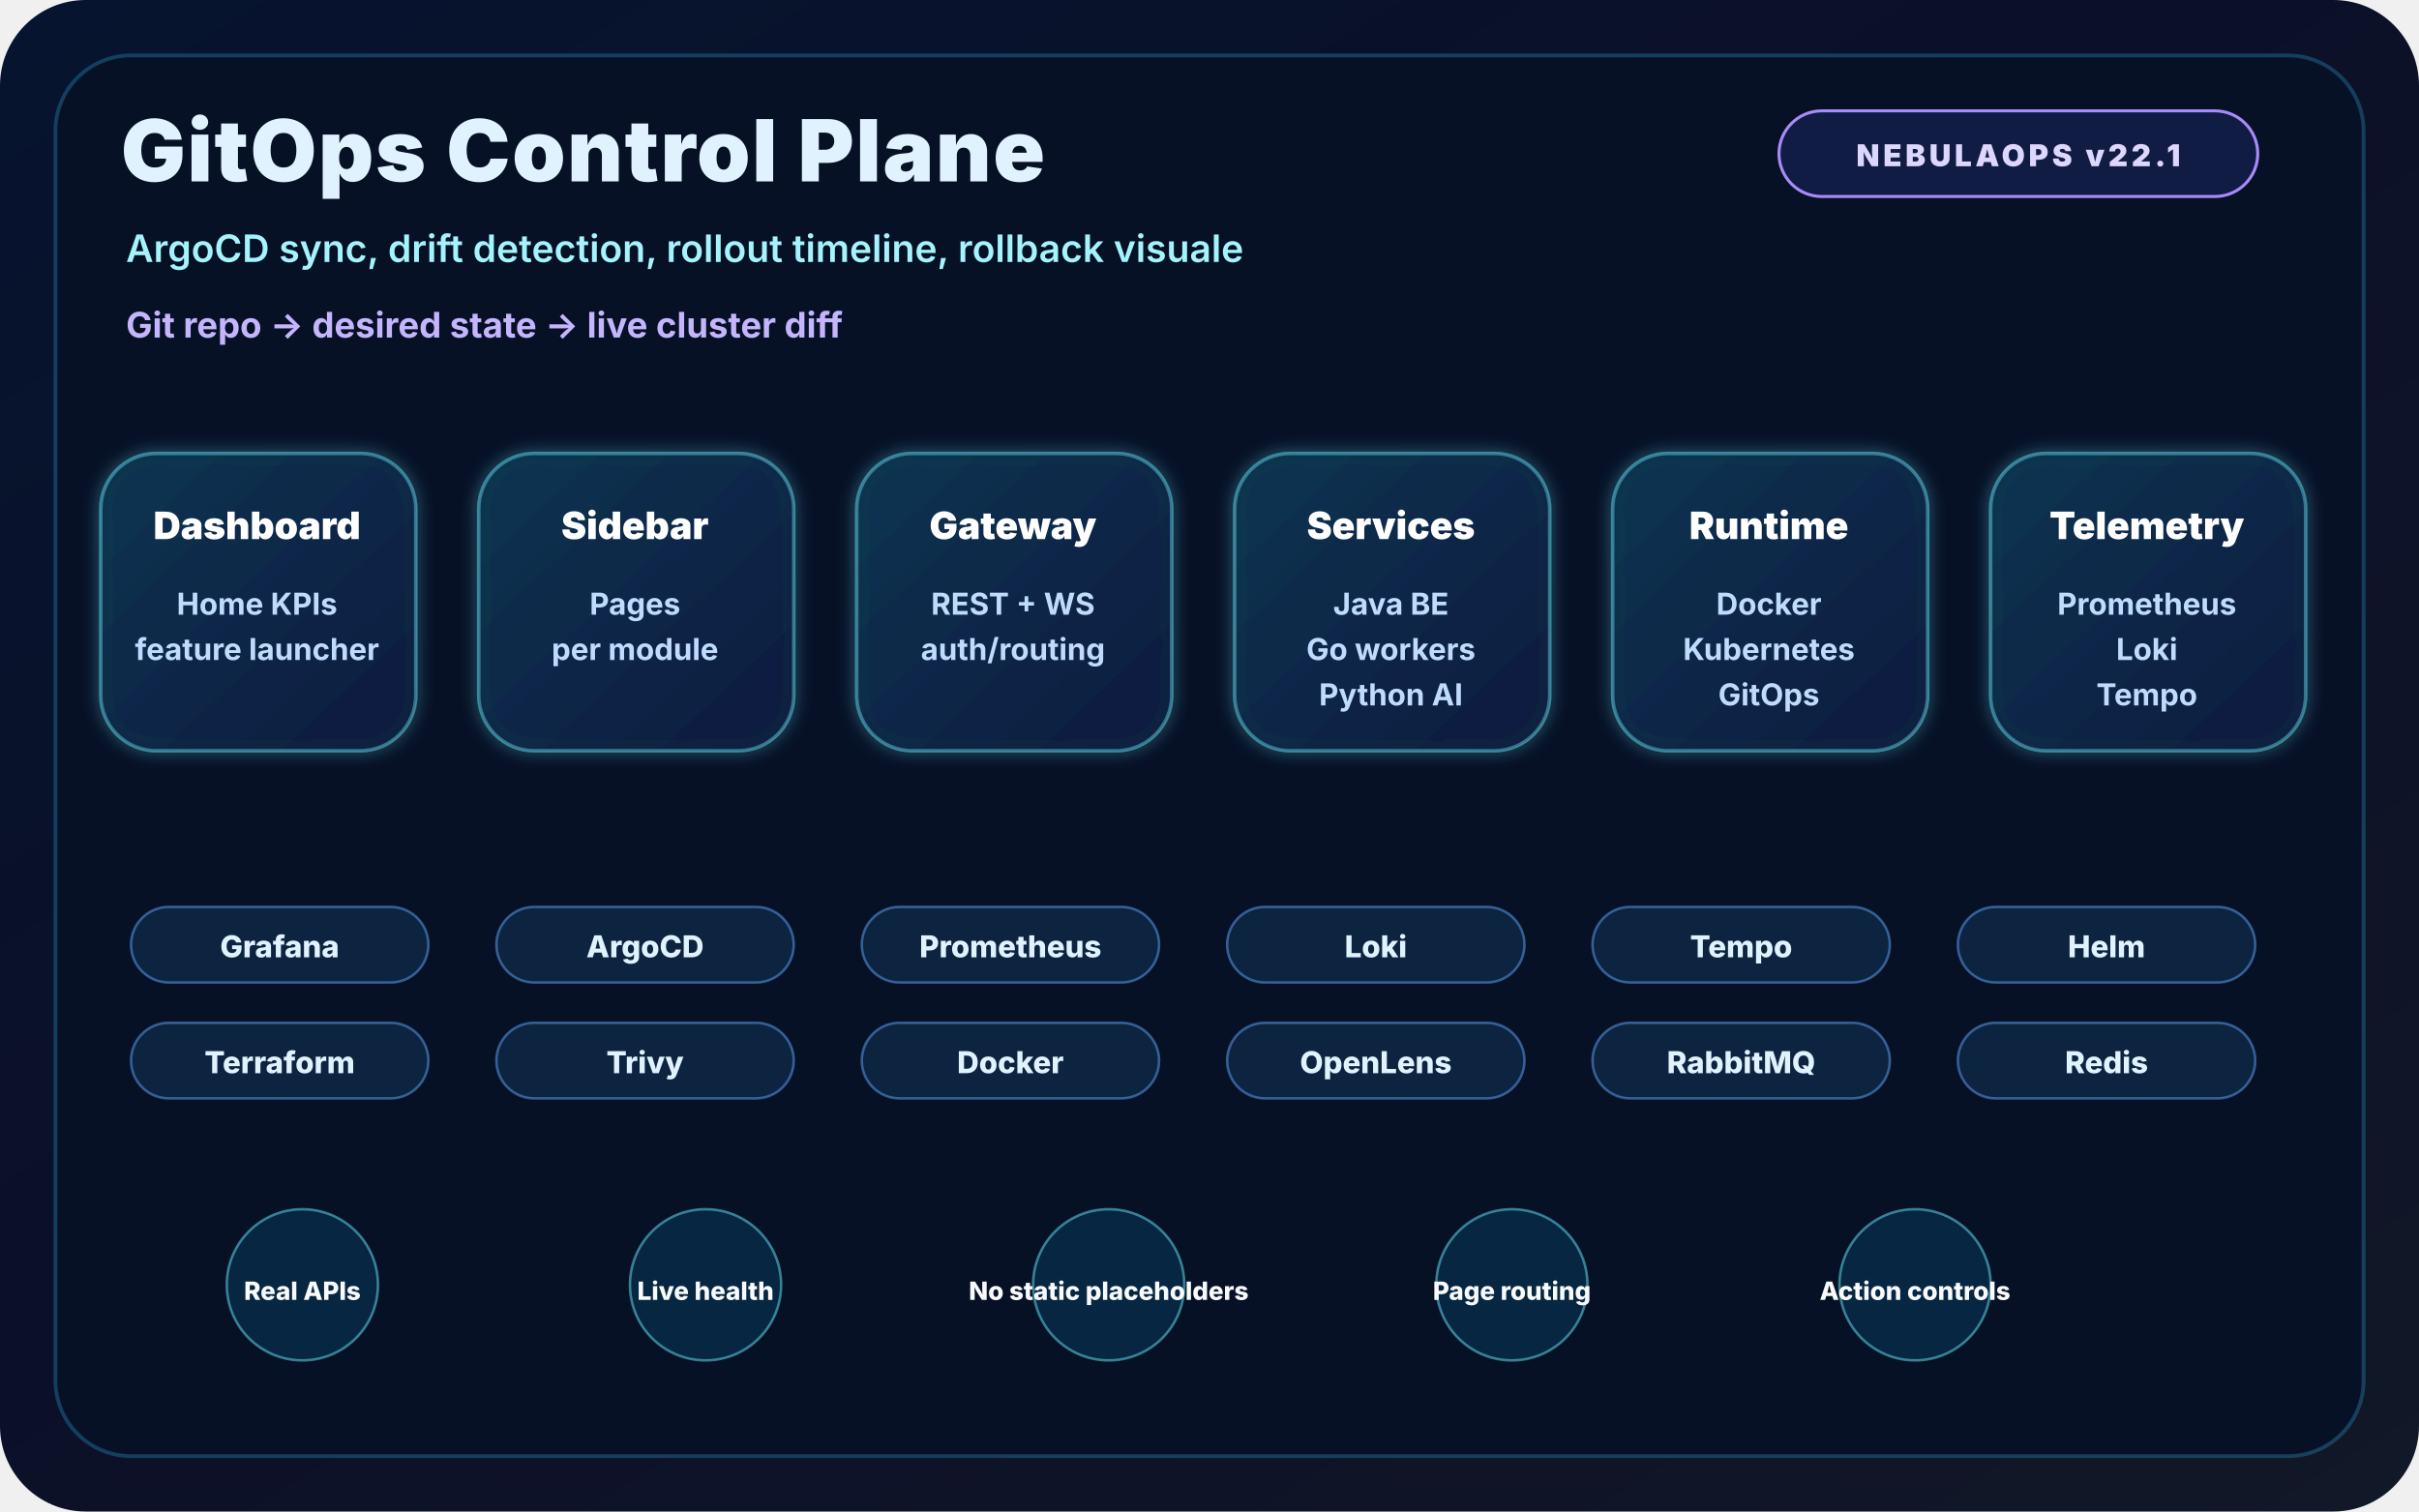
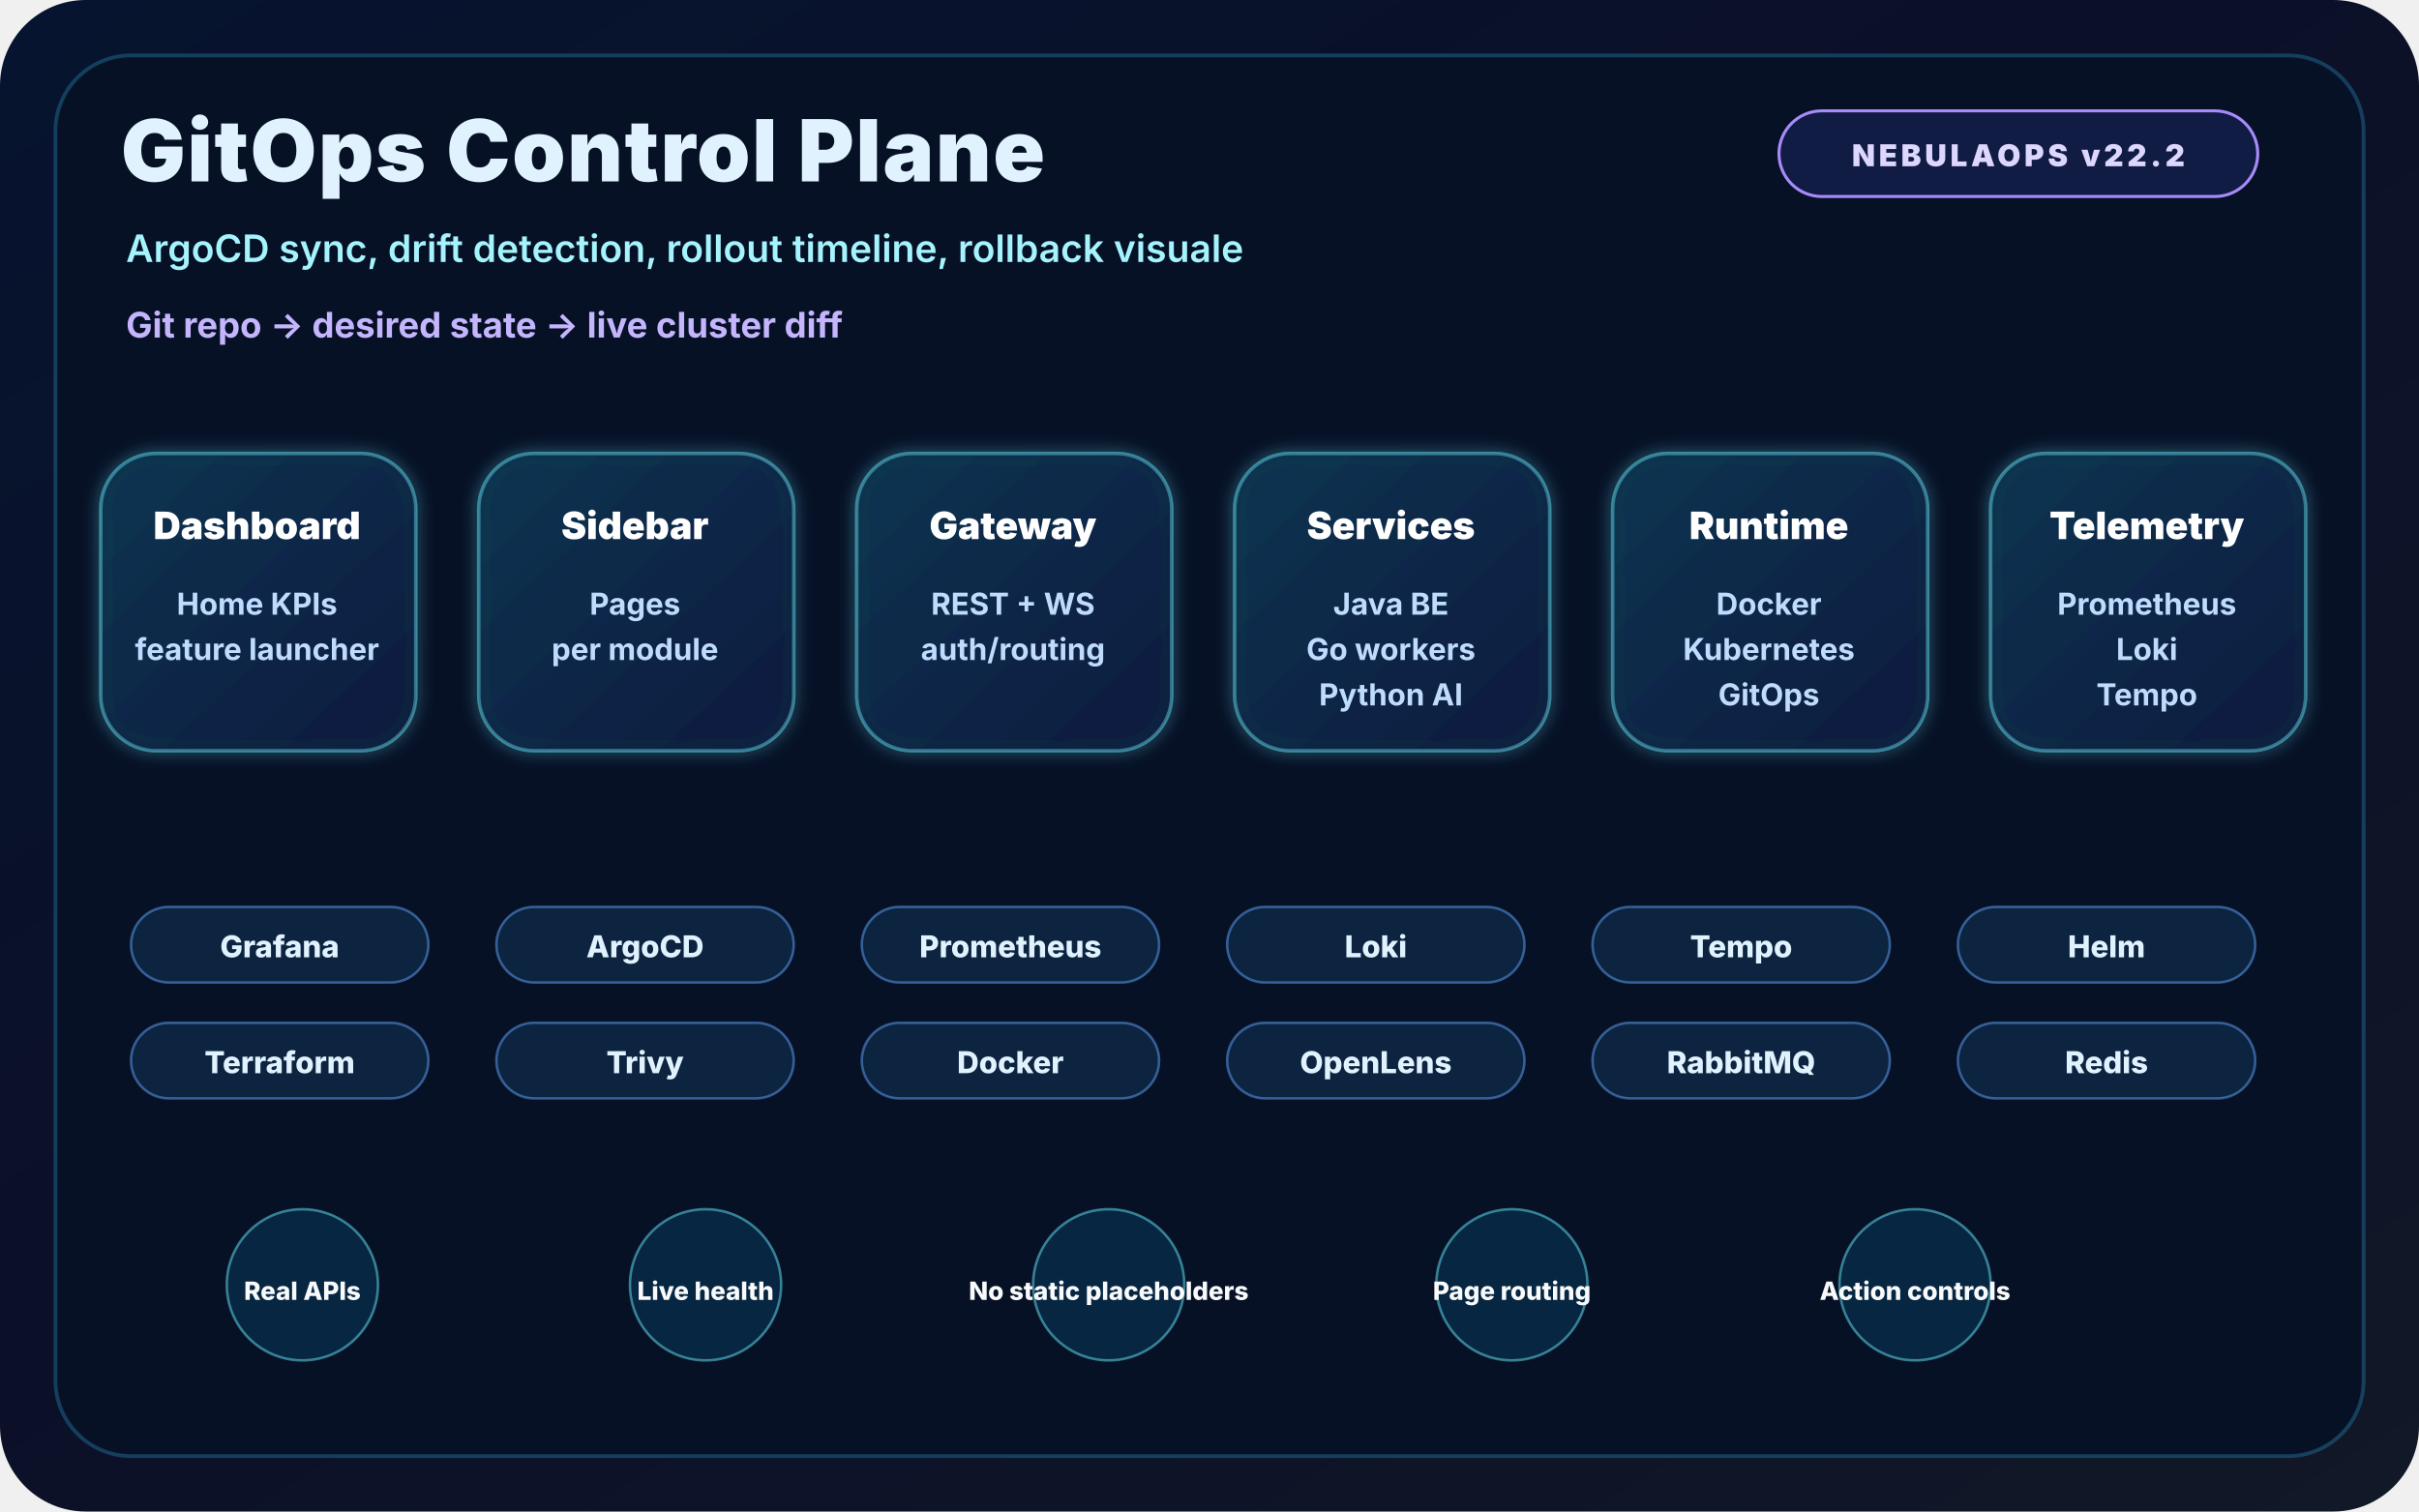
- <svg xmlns="http://www.w3.org/2000/svg" aria-label="NebulaOps v22.1 GitOps Control Plane" role="img" viewBox="0 0 960 600">
+ <svg xmlns="http://www.w3.org/2000/svg" aria-label="NebulaOps v22.2 GitOps Control Plane" role="img" viewBox="0 0 960 600">
  <defs>
    <linearGradient id="bg" x1="0" x2="1" y1="0" y2="1">
      <stop offset="0" stop-color="#06142f" />
      <stop offset=".45" stop-color="#0b1028" />
      <stop offset="1" stop-color="#111827" />
    </linearGradient>
    <linearGradient id="card" x1="0" x2="1" y1="0" y2="1">
      <stop offset="0" stop-color="#0f3552" stop-opacity=".96" />
      <stop offset="1" stop-color="#111a3d" stop-opacity=".92" />
    </linearGradient>
    <linearGradient id="accent" x1="0" x2="1" y1="0" y2="0">
      <stop offset="0" stop-color="#38bdf8" />
      <stop offset=".5" stop-color="#8b5cf6" />
      <stop offset="1" stop-color="#22d3ee" />
    </linearGradient>
    <filter id="glow">
      <feGaussianBlur result="b" stdDeviation="3" />
      <feMerge>
        <feMergeNode in="b" />
        <feMergeNode in="SourceGraphic" />
      </feMerge>
    </filter>
    <style>
            .bg {
                fill: url(#bg)
            }

            .panel {
                fill: #071126;
                stroke: #38bdf8;
                stroke-opacity: .26;
                stroke-width: 1.5
            }

            .node rect {
                fill: url(#card);
                stroke: #67e8f9;
                stroke-opacity: .42;
                stroke-width: 1.4;
                filter: url(#glow)
            }

            .link {
                fill: none;
                stroke: url(#accent);
                stroke-width: 4;
                stroke-linecap: round;
                stroke-dasharray: 9 9;
                opacity: .8
            }

            .title {
                font: 900 34px Inter, Arial, sans-serif;
                fill: #e0f2fe;
                letter-spacing: .02em
            }

            .sub {
                font: 600 15px Inter, Arial, sans-serif;
                fill: #a5f3fc
            }

            .flow {
                font: 700 14px Inter, Arial, sans-serif;
                fill: #c4b5fd
            }

            .h {
                font: 900 15px Inter, Arial, sans-serif;
                fill: #fff
            }

            .b {
                font: 700 12px Inter, Arial, sans-serif;
                fill: #bfdbfe
            }

            .chip {
                fill: #0c2440;
                stroke: #60a5fa;
                stroke-opacity: .5
            }

            .chipText {
                font: 800 12px Inter, Arial, sans-serif;
                fill: #e0f2fe
            }

            .pulse {
                fill: #0ea5e9;
                fill-opacity: .14;
                stroke: #67e8f9;
                stroke-opacity: .5
            }

            .small {
                font: 800 10px Inter, Arial, sans-serif;
                fill: #f8fafc
            }

            .badge {
                fill: #111c44;
                stroke: #a78bfa;
                stroke-width: 1.2
            }

            .badgeText {
                font: 900 12px Inter, Arial, sans-serif;
                fill: #ddd6fe;
                letter-spacing: .12em
            }
        </style>
  </defs>
  <rect class="bg" height="600" rx="34" width="960" />
  <rect class="panel" height="556" rx="30" width="916" x="22" y="22" />
  <rect class="badge" height="34" rx="17" width="190" x="706" y="44" />
-   <text class="badgeText" text-anchor="middle" x="801" y="66">NEBULAOPS v22.1</text>
+   <text class="badgeText" text-anchor="middle" x="801" y="66">NEBULAOPS v22.2</text>
  <text class="title" x="48" y="72">GitOps Control Plane</text>
  <text class="sub" x="50" y="104">ArgoCD sync, drift detection, rollout timeline, rollback visuale</text>
  <text class="flow" x="50" y="134">Git repo → desired state → live cluster diff</text>
  <g class="node" transform="translate(40,180)">
    <rect height="118" rx="22" width="125" />
    <text class="h" text-anchor="middle" x="62" y="34">Dashboard</text>
    <text class="b" dy="0" text-anchor="middle" x="62" y="64">Home KPIs</text>
    <text class="b" dy="18" text-anchor="middle" x="62" y="64">feature launcher</text>
  </g>
  <path class="link" d="M165 239 C 185 239 170 239 190 239" />
  <g class="node" transform="translate(190,180)">
    <rect height="118" rx="22" width="125" />
    <text class="h" text-anchor="middle" x="62" y="34">Sidebar</text>
    <text class="b" dy="0" text-anchor="middle" x="62" y="64">Pages</text>
    <text class="b" dy="18" text-anchor="middle" x="62" y="64">per module</text>
  </g>
  <path class="link" d="M315 239 C 335 239 320 239 340 239" />
  <g class="node" transform="translate(340,180)">
    <rect height="118" rx="22" width="125" />
    <text class="h" text-anchor="middle" x="62" y="34">Gateway</text>
    <text class="b" dy="0" text-anchor="middle" x="62" y="64">REST + WS</text>
    <text class="b" dy="18" text-anchor="middle" x="62" y="64">auth/routing</text>
  </g>
  <path class="link" d="M465 239 C 485 239 470 239 490 239" />
  <g class="node" transform="translate(490,180)">
    <rect height="118" rx="22" width="125" />
    <text class="h" text-anchor="middle" x="62" y="34">Services</text>
    <text class="b" dy="0" text-anchor="middle" x="62" y="64">Java BE</text>
    <text class="b" dy="18" text-anchor="middle" x="62" y="64">Go workers</text>
    <text class="b" dy="36" text-anchor="middle" x="62" y="64">Python AI</text>
  </g>
  <path class="link" d="M615 239 C 635 239 620 239 640 239" />
  <g class="node" transform="translate(640,180)">
    <rect height="118" rx="22" width="125" />
    <text class="h" text-anchor="middle" x="62" y="34">Runtime</text>
    <text class="b" dy="0" text-anchor="middle" x="62" y="64">Docker</text>
    <text class="b" dy="18" text-anchor="middle" x="62" y="64">Kubernetes</text>
    <text class="b" dy="36" text-anchor="middle" x="62" y="64">GitOps</text>
  </g>
  <path class="link" d="M765 239 C 785 239 770 239 790 239" />
  <g class="node" transform="translate(790,180)">
    <rect height="118" rx="22" width="125" />
    <text class="h" text-anchor="middle" x="62" y="34">Telemetry</text>
    <text class="b" dy="0" text-anchor="middle" x="62" y="64">Prometheus</text>
    <text class="b" dy="18" text-anchor="middle" x="62" y="64">Loki</text>
    <text class="b" dy="36" text-anchor="middle" x="62" y="64">Tempo</text>
  </g>
  <rect class="chip" height="30" rx="15" width="118" x="52" y="360" />
  <text class="chipText" dy="0" text-anchor="middle" x="111" y="380">Grafana</text>
  <rect class="chip" height="30" rx="15" width="118" x="197" y="360" />
  <text class="chipText" dy="0" text-anchor="middle" x="256" y="380">ArgoCD</text>
  <rect class="chip" height="30" rx="15" width="118" x="342" y="360" />
  <text class="chipText" dy="0" text-anchor="middle" x="401" y="380">Prometheus</text>
  <rect class="chip" height="30" rx="15" width="118" x="487" y="360" />
  <text class="chipText" dy="0" text-anchor="middle" x="546" y="380">Loki</text>
  <rect class="chip" height="30" rx="15" width="118" x="632" y="360" />
  <text class="chipText" dy="0" text-anchor="middle" x="691" y="380">Tempo</text>
  <rect class="chip" height="30" rx="15" width="118" x="777" y="360" />
  <text class="chipText" dy="0" text-anchor="middle" x="836" y="380">Helm</text>
  <rect class="chip" height="30" rx="15" width="118" x="52" y="406" />
  <text class="chipText" dy="46" text-anchor="middle" x="111" y="380">Terraform</text>
  <rect class="chip" height="30" rx="15" width="118" x="197" y="406" />
  <text class="chipText" dy="46" text-anchor="middle" x="256" y="380">Trivy</text>
  <rect class="chip" height="30" rx="15" width="118" x="342" y="406" />
  <text class="chipText" dy="46" text-anchor="middle" x="401" y="380">Docker</text>
  <rect class="chip" height="30" rx="15" width="118" x="487" y="406" />
  <text class="chipText" dy="46" text-anchor="middle" x="546" y="380">OpenLens</text>
  <rect class="chip" height="30" rx="15" width="118" x="632" y="406" />
  <text class="chipText" dy="46" text-anchor="middle" x="691" y="380">RabbitMQ</text>
  <rect class="chip" height="30" rx="15" width="118" x="777" y="406" />
  <text class="chipText" dy="46" text-anchor="middle" x="836" y="380">Redis</text>
  <circle class="pulse" cx="120" cy="510" r="30" />
  <text class="small" text-anchor="middle" x="120" y="516">Real APIs</text>
  <circle class="pulse" cx="280" cy="510" r="30" />
  <text class="small" text-anchor="middle" x="280" y="516">Live health</text>
  <circle class="pulse" cx="440" cy="510" r="30" />
  <text class="small" text-anchor="middle" x="440" y="516">No static placeholders</text>
  <circle class="pulse" cx="600" cy="510" r="30" />
  <text class="small" text-anchor="middle" x="600" y="516">Page routing</text>
  <circle class="pulse" cx="760" cy="510" r="30" />
  <text class="small" text-anchor="middle" x="760" y="516">Action controls</text>
</svg>
